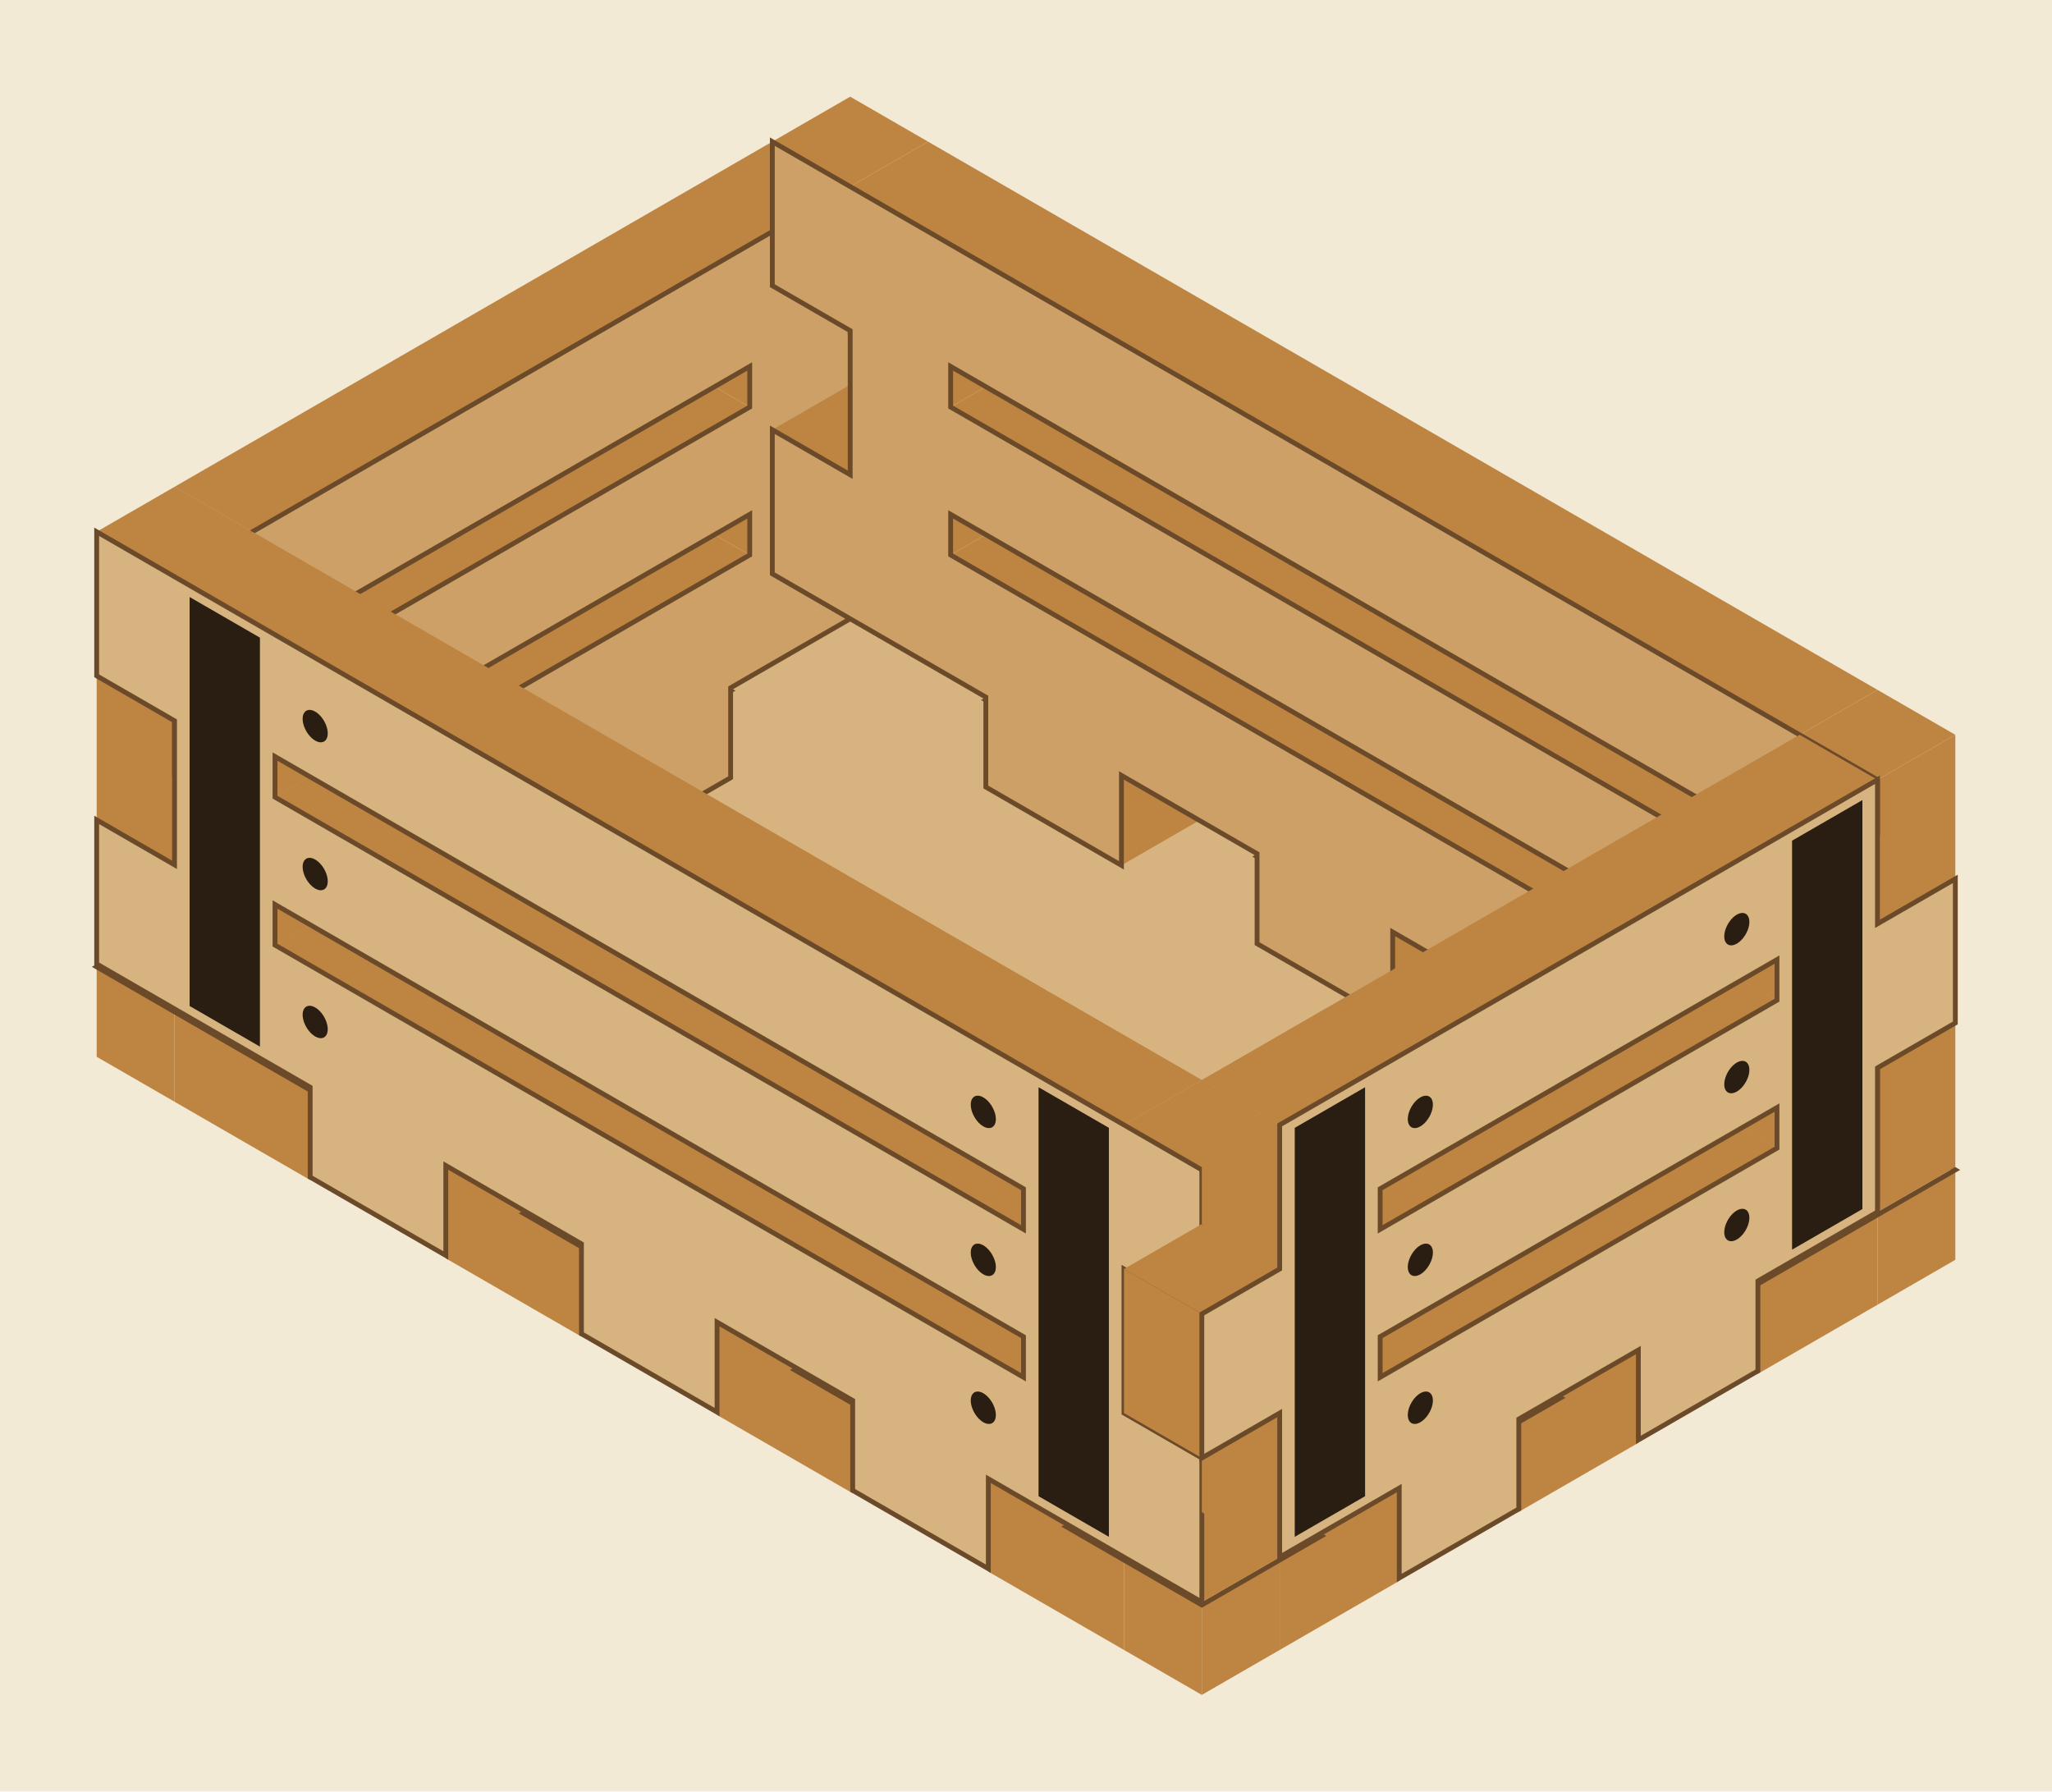
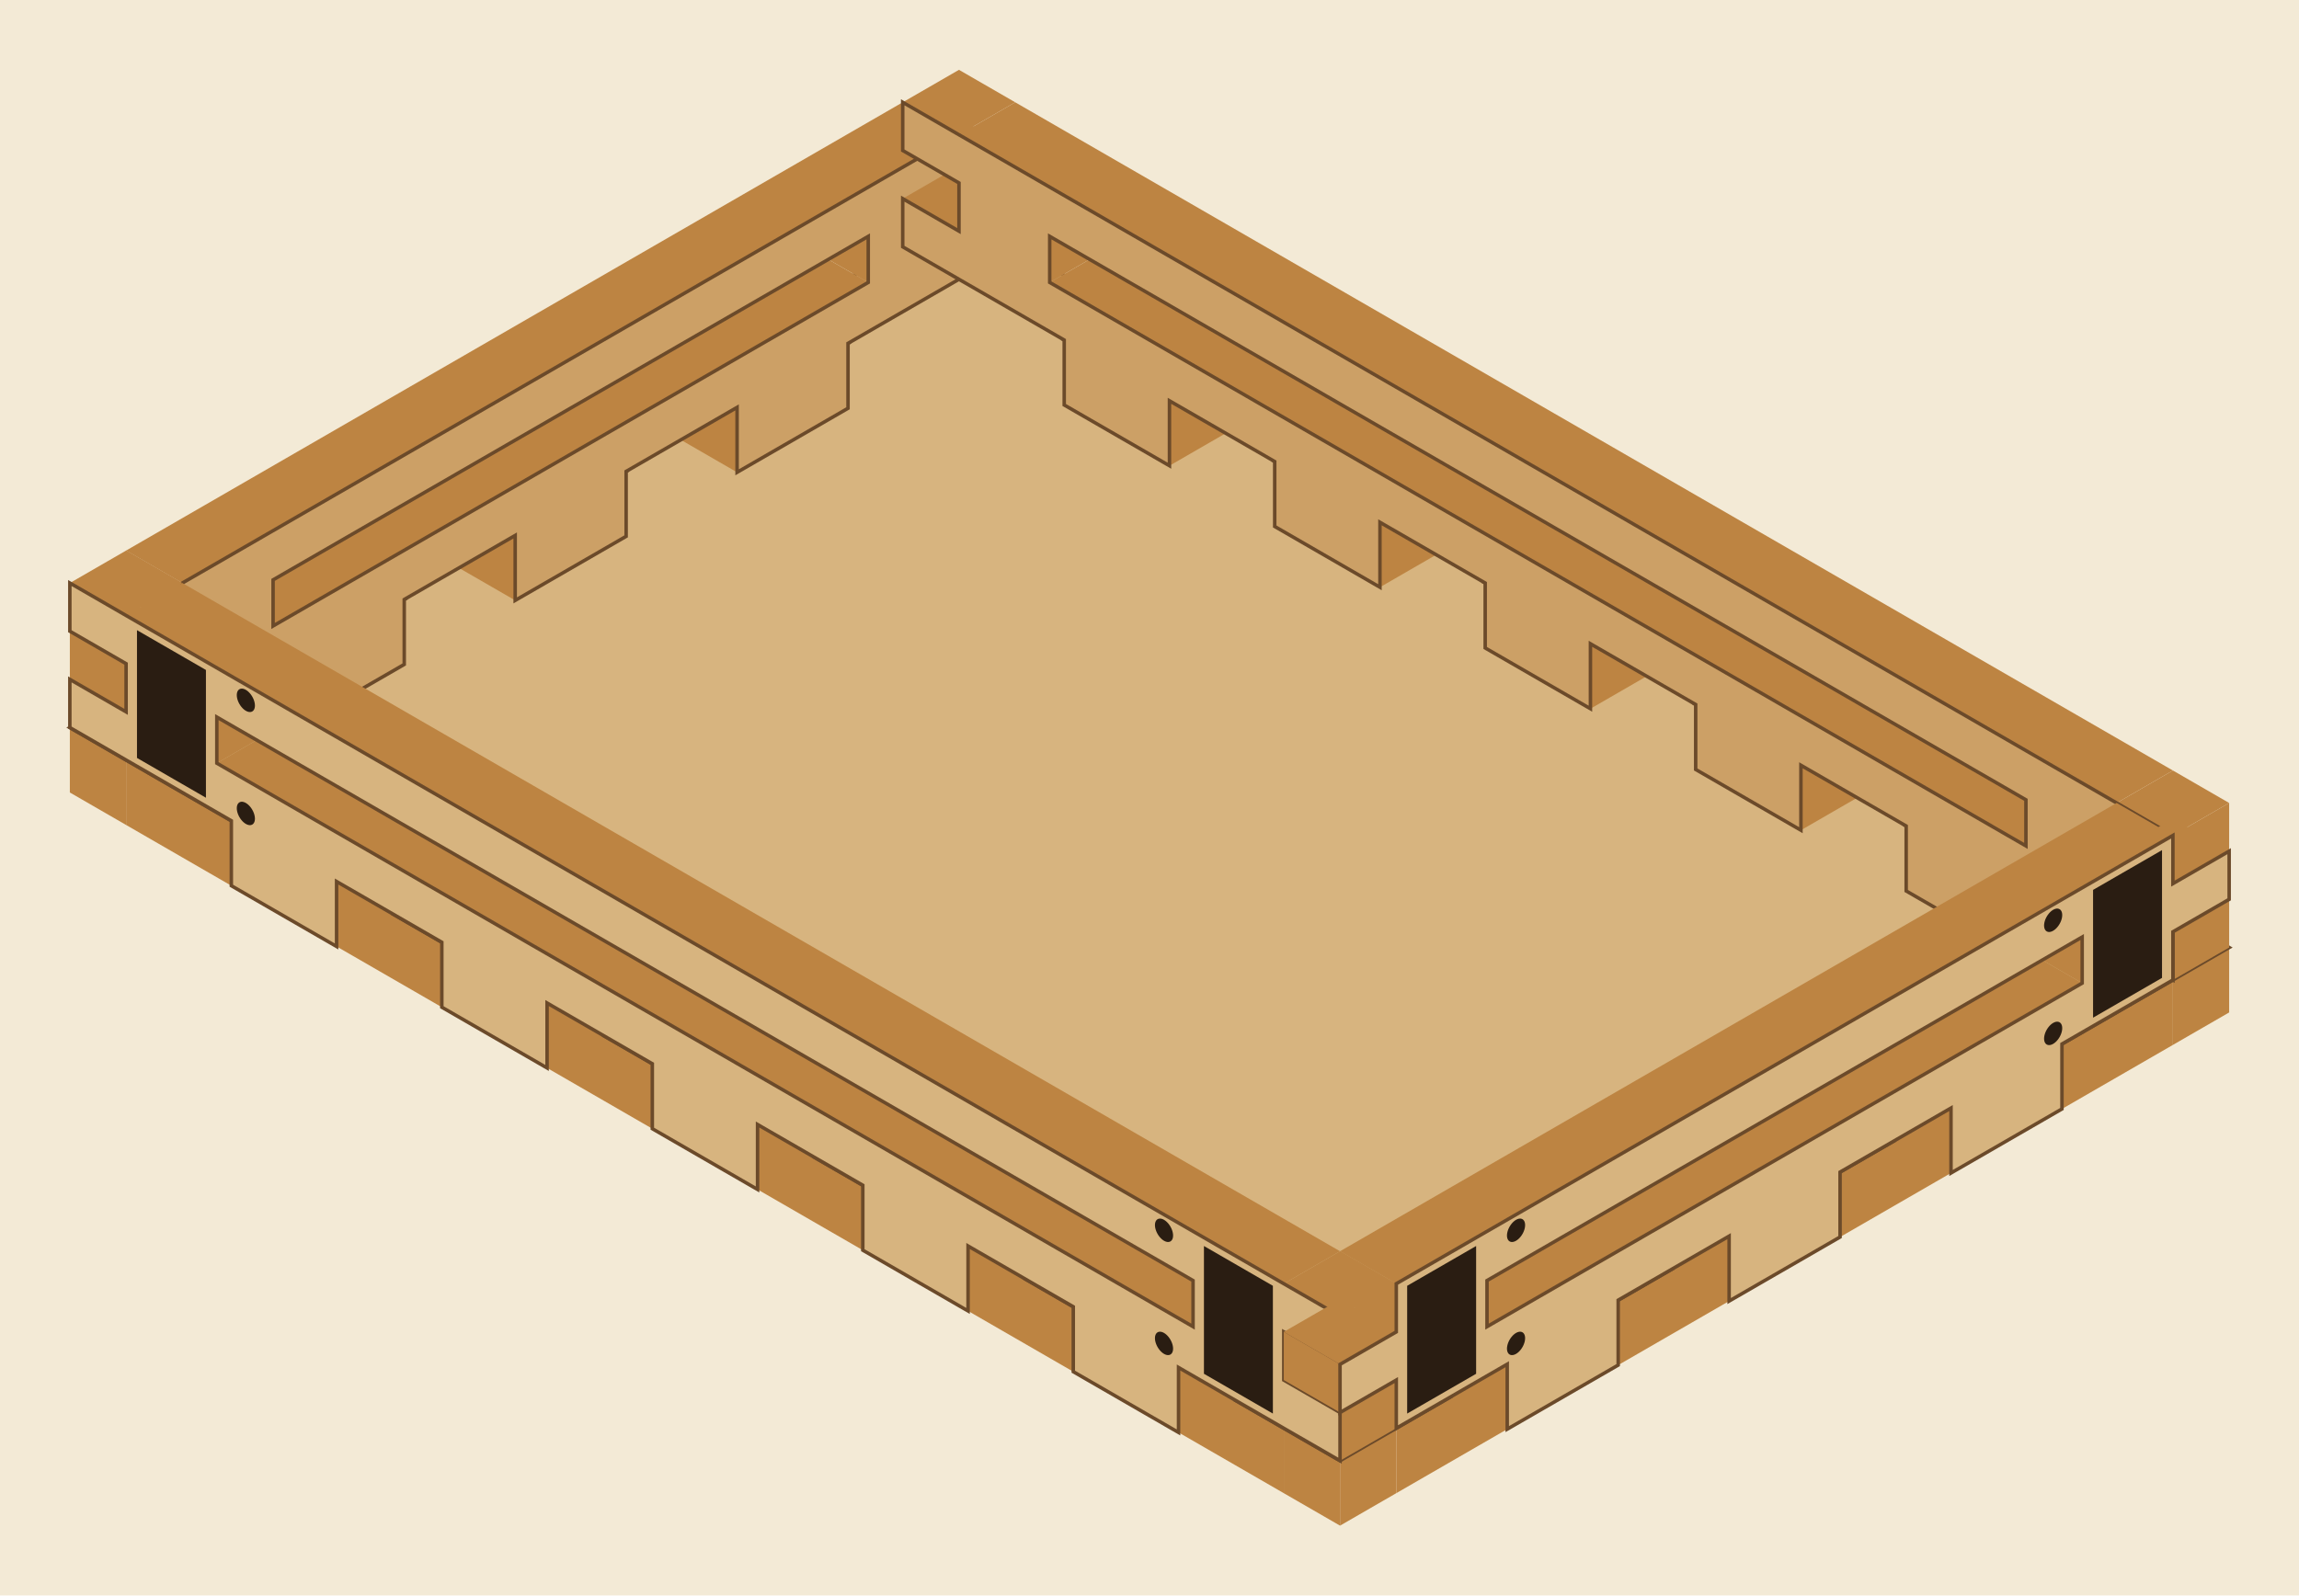
- <svg xmlns="http://www.w3.org/2000/svg" width="424.515" height="370.6" viewBox="0 0 424.515 370.6">
-   <rect width="424.515" height="370.6" fill="#f3ead6" />
-   <path d="M135.043 133.58L151.151 142.88L151.151 161.48L135.043 152.18Z" fill="hsl(32,48%,50%)" />
-   <path d="M85.575 162.14L101.684 171.44L101.684 190.04L85.575 180.74Z" fill="hsl(32,48%,50%)" />
-   <path d="M20 200L36.108 209.3L36.108 227.9L20 218.6Z" fill="hsl(32,48%,50%)" />
-   <path d="M36.108 209.3L36.108 209.3L36.108 227.9L36.108 227.9Z" fill="hsl(32,48%,50%)" />
-   <path d="M36.108 209.3L64.167 225.5L64.167 244.1L36.108 227.9Z" fill="hsl(32,48%,50%)" />
-   <path d="M64.167 225.5L80.275 216.2L80.275 234.8L64.167 244.1Z" fill="hsl(32,48%,50%)" />
-   <path d="M80.275 216.2L108.335 232.4L108.335 251L80.275 234.8Z" fill="hsl(32,48%,50%)" />
-   <path d="M92.227 241.7L120.286 257.9L120.286 276.5L92.227 260.3Z" fill="hsl(32,48%,50%)" />
-   <path d="M120.286 257.9L136.394 248.6L136.394 267.2L120.286 276.5Z" fill="hsl(32,48%,50%)" />
-   <path d="M136.394 248.6L164.453 264.8L164.453 283.4L136.394 267.2Z" fill="hsl(32,48%,50%)" />
-   <path d="M148.345 274.1L176.404 290.3L176.404 308.9L148.345 292.7Z" fill="hsl(32,48%,50%)" />
-   <path d="M176.404 290.3L192.512 281L192.512 299.6L176.404 308.9Z" fill="hsl(32,48%,50%)" />
-   <path d="M192.512 281L220.571 297.2L220.571 315.8L192.512 299.6Z" fill="hsl(32,48%,50%)" />
-   <path d="M204.463 306.5L232.523 322.7L232.523 341.3L204.463 325.1Z" fill="hsl(32,48%,50%)" />
-   <path d="M232.523 322.7L248.631 332L248.631 350.6L232.523 341.3Z" fill="hsl(32,48%,50%)" />
-   <path d="M248.631 332L264.739 322.7L264.739 341.3L248.631 350.6Z" fill="hsl(32,48%,50%)" />
-   <path d="M264.739 322.7L289.472 308.42L289.472 327.02L264.739 341.3Z" fill="hsl(32,48%,50%)" />
-   <path d="M273.364 299.12L298.098 284.84L298.098 303.44L273.364 317.72Z" fill="hsl(32,48%,50%)" />
-   <path d="M298.098 284.84L314.206 294.14L314.206 312.74L298.098 303.44Z" fill="hsl(32,48%,50%)" />
-   <path d="M314.206 294.14L338.94 279.86L338.94 298.46L314.206 312.74Z" fill="hsl(32,48%,50%)" />
-   <path d="M322.832 270.56L347.565 256.28L347.565 274.88L322.832 289.16Z" fill="hsl(32,48%,50%)" />
-   <path d="M347.565 256.28L363.674 265.58L363.674 284.18L347.565 274.88Z" fill="hsl(32,48%,50%)" />
-   <path d="M363.674 265.58L388.407 251.3L388.407 269.9L363.674 284.18Z" fill="hsl(32,48%,50%)" />
-   <path d="M388.407 251.3L404.515 242L404.515 260.6L388.407 269.9Z" fill="hsl(32,48%,50%)" />
-   <path d="M316.181 209.6L332.289 200.3L332.289 218.9L316.181 228.2Z" fill="hsl(32,48%,50%)" />
-   <path d="M260.062 177.2L276.17 167.9L276.17 186.5L260.062 195.8Z" fill="hsl(32,48%,50%)" />
-   <path d="M203.944 144.8L220.052 135.5L220.052 154.1L203.944 163.4Z" fill="hsl(32,48%,50%)" />
-   <path d="M159.777 119.3L159.777 119.3L159.777 119.3L135.043 133.58L151.151 142.88L126.417 157.16L110.309 147.86L85.575 162.14L101.684 171.44L76.95 185.72L60.842 176.42L36.108 190.7L36.108 190.7L20 200L36.108 209.3L36.108 209.3L36.108 209.3L64.167 225.5L80.275 216.2L108.335 232.4L92.227 241.7L120.286 257.9L136.394 248.6L164.453 264.8L148.345 274.1L176.404 290.3L192.512 281L220.571 297.2L204.463 306.5L232.523 322.7L232.523 322.7L248.631 332L264.739 322.7L264.739 322.7L264.739 322.7L289.472 308.42L273.364 299.12L298.098 284.84L314.206 294.14L338.94 279.86L322.832 270.56L347.565 256.28L363.674 265.58L388.407 251.3L388.407 251.3L404.515 242L388.407 232.7L388.407 232.7L388.407 232.7L360.348 216.5L344.24 225.8L316.181 209.6L332.289 200.3L304.23 184.1L288.121 193.4L260.062 177.2L276.17 167.9L248.111 151.7L232.003 161L203.944 144.8L220.052 135.5L191.993 119.3L191.993 119.3L175.885 110Z" fill="hsl(36,52%,67%)" fill-rule="evenodd" stroke="#6b4a2a" stroke-width="1" />
-   <path d="M159.777 59.1L175.885 49.8L191.993 59.1L175.885 68.4Z" fill="hsl(32,48%,50%)" />
-   <path d="M110.309 165.86L110.309 147.26L126.417 156.56L126.417 175.16Z" fill="hsl(32,48%,50%)" />
-   <path d="M60.842 194.42L60.842 175.82L76.95 185.12L76.95 203.72Z" fill="hsl(32,48%,50%)" />
-   <path d="M36.108 190.1L36.108 160.3L52.216 169.6L52.216 199.4Z" fill="hsl(32,48%,50%)" />
-   <path d="M20 169.6L20 139.8L36.108 149.1L36.108 178.9Z" fill="hsl(32,48%,50%)" />
-   <path d="M20 139.8L36.108 130.5L52.216 139.8L36.108 149.1Z" fill="hsl(32,48%,50%)" />
-   <path d="M36.108 130.5L36.108 100.7L52.216 110L52.216 139.8Z" fill="hsl(32,48%,50%)" />
-   <path d="M36.108 100.7L159.777 29.3L175.885 38.6L52.216 110Z" fill="hsl(32,48%,50%)" />
-   <path d="M56.893 122.3L138.992 74.9L155.1 84.2L73.001 131.6Z" fill="hsl(32,48%,50%)" />
-   <path d="M138.992 74.9L138.992 66.5L155.1 75.8L155.1 84.2Z" fill="hsl(32,48%,50%)" />
-   <path d="M56.893 152.9L138.992 105.5L155.1 114.8L73.001 162.2Z" fill="hsl(32,48%,50%)" />
-   <path d="M138.992 105.5L138.992 97.1L155.1 106.4L155.1 114.8Z" fill="hsl(32,48%,50%)" />
-   <path d="M175.885 38.6L175.885 38.6L175.885 68.4L191.993 59.1L191.993 88.9L175.885 98.2L175.885 128L175.885 128L175.885 128L151.151 142.28L151.151 160.88L126.417 175.16L126.417 156.56L101.684 170.84L101.684 189.44L76.95 203.72L76.95 185.12L52.216 199.4L52.216 199.4L52.216 199.4L52.216 169.6L36.108 178.9L36.108 149.1L52.216 139.8L52.216 110L52.216 110L175.885 38.6ZM155.1 75.8L73.001 123.2L73.001 131.6L155.1 84.2ZM155.1 106.4L73.001 153.8L73.001 162.2L155.1 114.8Z" fill="hsl(34,50%,60%)" fill-rule="evenodd" stroke="#6b4a2a" stroke-width="1" />
-   <path d="M388.407 142.7L404.515 152L388.407 161.3L372.299 152Z" fill="hsl(32,48%,50%)" />
-   <path d="M404.515 152L404.515 181.8L388.407 191.1L388.407 161.3Z" fill="hsl(32,48%,50%)" />
-   <path d="M388.407 172.5L388.407 202.3L372.299 211.6L372.299 181.8Z" fill="hsl(32,48%,50%)" />
-   <path d="M388.407 202.3L404.515 211.6L388.407 220.9L372.299 211.6Z" fill="hsl(32,48%,50%)" />
-   <path d="M404.515 211.6L404.515 241.4L388.407 250.7L388.407 220.9Z" fill="hsl(32,48%,50%)" />
-   <path d="M360.348 215.9L360.348 234.5L344.24 243.8L344.24 225.2Z" fill="hsl(32,48%,50%)" />
-   <path d="M304.23 183.5L304.23 202.1L288.121 211.4L288.121 192.8Z" fill="hsl(32,48%,50%)" />
-   <path d="M248.111 151.1L248.111 169.7L232.003 179L232.003 160.4Z" fill="hsl(32,48%,50%)" />
-   <path d="M175.885 79.6L191.993 88.9L175.885 98.2L159.777 88.9Z" fill="hsl(32,48%,50%)" />
-   <path d="M175.885 20L191.993 29.3L175.885 38.6L159.777 29.3Z" fill="hsl(32,48%,50%)" />
-   <path d="M191.993 29.3L388.407 142.7L372.299 152L175.885 38.6Z" fill="hsl(32,48%,50%)" />
-   <path d="M212.777 66.5L212.777 74.9L196.669 84.2L196.669 75.8Z" fill="hsl(32,48%,50%)" />
-   <path d="M212.777 74.9L367.623 164.3L351.515 173.6L196.669 84.2Z" fill="hsl(32,48%,50%)" />
-   <path d="M212.777 97.1L212.777 105.5L196.669 114.8L196.669 106.4Z" fill="hsl(32,48%,50%)" />
-   <path d="M212.777 105.5L367.623 194.9L351.515 204.2L196.669 114.8Z" fill="hsl(32,48%,50%)" />
-   <path d="M372.299 152L388.407 161.3L388.407 191.1L372.299 181.8L372.299 211.6L388.407 220.9L388.407 250.7L372.299 241.4L372.299 241.4L344.24 225.2L344.24 243.8L316.181 227.6L316.181 209L288.121 192.8L288.121 211.4L260.062 195.2L260.062 176.6L232.003 160.4L232.003 179L203.944 162.8L203.944 144.2L175.885 128L175.885 128L159.777 118.7L159.777 88.9L175.885 98.2L175.885 68.4L159.777 59.1L159.777 29.3L175.885 38.6L372.299 152ZM351.515 165.2L196.669 75.8L196.669 84.2L351.515 173.6ZM351.515 195.8L196.669 106.4L196.669 114.8L351.515 204.2Z" fill="hsl(34,50%,60%)" fill-rule="evenodd" stroke="#6b4a2a" stroke-width="1" />
-   <path d="M36.108 119.3L20 110L36.108 100.7L52.216 110Z" fill="hsl(32,48%,50%)" />
-   <path d="M36.108 178.9L20 169.6L36.108 160.3L52.216 169.6Z" fill="hsl(32,48%,50%)" />
-   <path d="M92.227 259.7L92.227 241.1L108.335 231.8L108.335 250.4Z" fill="hsl(32,48%,50%)" />
-   <path d="M148.345 292.1L148.345 273.5L164.453 264.2L164.453 282.8Z" fill="hsl(32,48%,50%)" />
-   <path d="M204.463 324.5L204.463 305.9L220.571 296.6L220.571 315.2Z" fill="hsl(32,48%,50%)" />
-   <path d="M248.631 331.4L248.631 301.6L264.739 292.3L264.739 322.1Z" fill="hsl(32,48%,50%)" />
-   <path d="M248.631 301.6L232.523 292.3L248.631 283L264.739 292.3Z" fill="hsl(32,48%,50%)" />
-   <path d="M232.523 292.3L232.523 262.5L248.631 253.2L248.631 283Z" fill="hsl(32,48%,50%)" />
-   <path d="M248.631 271.8L248.631 242L264.739 232.7L264.739 262.5Z" fill="hsl(32,48%,50%)" />
-   <path d="M248.631 242L232.523 232.7L248.631 223.4L264.739 232.7Z" fill="hsl(32,48%,50%)" />
-   <path d="M232.523 232.7L36.108 119.3L52.216 110L248.631 223.4Z" fill="hsl(32,48%,50%)" />
-   <path d="M211.738 254.3L56.893 164.9L73.001 155.6L227.846 245Z" fill="hsl(32,48%,50%)" />
-   <path d="M56.893 164.9L56.893 156.5L73.001 147.2L73.001 155.6Z" fill="hsl(32,48%,50%)" />
-   <path d="M211.738 284.9L56.893 195.5L73.001 186.2L227.846 275.6Z" fill="hsl(32,48%,50%)" />
-   <path d="M56.893 195.5L56.893 187.1L73.001 177.8L73.001 186.2Z" fill="hsl(32,48%,50%)" />
-   <path d="M36.108 119.3L20 110L20 139.8L36.108 149.1L36.108 178.9L20 169.6L20 199.4L36.108 208.7L36.108 208.7L64.167 224.9L64.167 243.5L92.227 259.7L92.227 241.1L120.286 257.3L120.286 275.9L148.345 292.1L148.345 273.5L176.404 289.7L176.404 308.3L204.463 324.5L204.463 305.9L232.523 322.1L232.523 322.1L248.631 331.4L248.631 301.6L232.523 292.3L232.523 262.5L248.631 271.8L248.631 242L232.523 232.7L36.108 119.3ZM56.893 156.5L211.738 245.9L211.738 254.3L56.893 164.9ZM56.893 187.1L211.738 276.5L211.738 284.9L56.893 195.5Z" fill="hsl(36,52%,67%)" fill-rule="evenodd" stroke="#6b4a2a" stroke-width="1" />
-   <path d="M39.226 123.5L53.775 131.9L53.775 216.5L39.226 208.1Z" fill="#2a1d12" fill-rule="nonzero" />
-   <path d="M214.856 224.9L229.405 233.3L229.405 317.9L214.856 309.5Z" fill="#2a1d12" fill-rule="nonzero" />
-   <path d="M67.805 151.7L67.782 152.079L67.716 152.425L67.607 152.734L67.457 152.999L67.268 153.216L67.044 153.382L66.788 153.493L66.506 153.548L66.201 153.546L65.879 153.486L65.546 153.37L65.207 153.2L64.867 152.979L64.534 152.71L64.212 152.398L63.907 152.048L63.625 151.667L63.369 151.261L63.145 150.836L62.957 150.401L62.806 149.962L62.697 149.528L62.631 149.104L62.608 148.7L62.631 148.321L62.697 147.975L62.806 147.666L62.957 147.401L63.145 147.184L63.369 147.018L63.625 146.907L63.907 146.852L64.212 146.854L64.534 146.914L64.867 147.03L65.207 147.2L65.546 147.421L65.879 147.69L66.201 148.002L66.506 148.352L66.788 148.733L67.044 149.139L67.268 149.564L67.457 149.999L67.607 150.438L67.716 150.872L67.782 151.296Z" fill="#2a1d12" fill-rule="nonzero" />
-   <path d="M206.022 231.5L206 231.879L205.934 232.225L205.824 232.534L205.674 232.799L205.485 233.016L205.261 233.182L205.006 233.293L204.723 233.348L204.418 233.346L204.097 233.286L203.763 233.17L203.424 233L203.085 232.779L202.752 232.51L202.43 232.198L202.125 231.848L201.843 231.467L201.587 231.061L201.363 230.636L201.174 230.201L201.024 229.762L200.915 229.328L200.848 228.904L200.826 228.5L200.848 228.121L200.915 227.775L201.024 227.466L201.174 227.201L201.363 226.984L201.587 226.818L201.843 226.707L202.125 226.652L202.43 226.654L202.752 226.714L203.085 226.83L203.424 227L203.763 227.221L204.097 227.49L204.418 227.802L204.723 228.152L205.006 228.533L205.261 228.939L205.485 229.364L205.674 229.799L205.824 230.238L205.934 230.672L206 231.096Z" fill="#2a1d12" fill-rule="nonzero" />
-   <path d="M67.805 182.3L67.782 182.679L67.716 183.025L67.607 183.334L67.457 183.599L67.268 183.816L67.044 183.982L66.788 184.093L66.506 184.148L66.201 184.146L65.879 184.086L65.546 183.97L65.207 183.8L64.867 183.579L64.534 183.31L64.212 182.998L63.907 182.648L63.625 182.267L63.369 181.861L63.145 181.436L62.957 181.001L62.806 180.562L62.697 180.128L62.631 179.704L62.608 179.3L62.631 178.921L62.697 178.575L62.806 178.266L62.957 178.001L63.145 177.784L63.369 177.618L63.625 177.507L63.907 177.452L64.212 177.454L64.534 177.514L64.867 177.63L65.207 177.8L65.546 178.021L65.879 178.29L66.201 178.602L66.506 178.952L66.788 179.333L67.044 179.739L67.268 180.164L67.457 180.599L67.607 181.038L67.716 181.472L67.782 181.896Z" fill="#2a1d12" fill-rule="nonzero" />
-   <path d="M206.022 262.1L206 262.479L205.934 262.825L205.824 263.134L205.674 263.399L205.485 263.616L205.261 263.782L205.006 263.893L204.723 263.948L204.418 263.946L204.097 263.886L203.763 263.77L203.424 263.6L203.085 263.379L202.752 263.11L202.43 262.798L202.125 262.448L201.843 262.067L201.587 261.661L201.363 261.236L201.174 260.801L201.024 260.362L200.915 259.928L200.848 259.504L200.826 259.1L200.848 258.721L200.915 258.375L201.024 258.066L201.174 257.801L201.363 257.584L201.587 257.418L201.843 257.307L202.125 257.252L202.43 257.254L202.752 257.314L203.085 257.43L203.424 257.6L203.763 257.821L204.097 258.09L204.418 258.402L204.723 258.752L205.006 259.133L205.261 259.539L205.485 259.964L205.674 260.399L205.824 260.838L205.934 261.272L206 261.696Z" fill="#2a1d12" fill-rule="nonzero" />
-   <path d="M67.805 212.9L67.782 213.279L67.716 213.625L67.607 213.934L67.457 214.199L67.268 214.416L67.044 214.582L66.788 214.693L66.506 214.748L66.201 214.746L65.879 214.686L65.546 214.57L65.207 214.4L64.867 214.179L64.534 213.91L64.212 213.598L63.907 213.248L63.625 212.867L63.369 212.461L63.145 212.036L62.957 211.601L62.806 211.162L62.697 210.728L62.631 210.304L62.608 209.9L62.631 209.521L62.697 209.175L62.806 208.866L62.957 208.601L63.145 208.384L63.369 208.218L63.625 208.107L63.907 208.052L64.212 208.054L64.534 208.114L64.867 208.23L65.207 208.4L65.546 208.621L65.879 208.89L66.201 209.202L66.506 209.552L66.788 209.933L67.044 210.339L67.268 210.764L67.457 211.199L67.607 211.638L67.716 212.072L67.782 212.496Z" fill="#2a1d12" fill-rule="nonzero" />
-   <path d="M206.022 292.7L206 293.079L205.934 293.425L205.824 293.734L205.674 293.999L205.485 294.216L205.261 294.382L205.006 294.493L204.723 294.548L204.418 294.546L204.097 294.486L203.763 294.37L203.424 294.2L203.085 293.979L202.752 293.71L202.43 293.398L202.125 293.048L201.843 292.667L201.587 292.261L201.363 291.836L201.174 291.401L201.024 290.962L200.915 290.528L200.848 290.104L200.826 289.7L200.848 289.321L200.915 288.975L201.024 288.666L201.174 288.401L201.363 288.184L201.587 288.018L201.843 287.907L202.125 287.852L202.43 287.854L202.752 287.914L203.085 288.03L203.424 288.2L203.763 288.421L204.097 288.69L204.418 289.002L204.723 289.352L205.006 289.733L205.261 290.139L205.485 290.564L205.674 290.999L205.824 291.438L205.934 291.872L206 292.296Z" fill="#2a1d12" fill-rule="nonzero" />
-   <path d="M264.739 232.7L264.739 262.5L248.631 253.2L248.631 223.4Z" fill="hsl(32,48%,50%)" />
-   <path d="M264.739 262.5L248.631 271.8L232.523 262.5L248.631 253.2Z" fill="hsl(32,48%,50%)" />
-   <path d="M248.631 271.8L248.631 301.6L232.523 292.3L232.523 262.5Z" fill="hsl(32,48%,50%)" />
-   <path d="M264.739 292.3L264.739 322.1L248.631 312.8L248.631 283Z" fill="hsl(32,48%,50%)" />
-   <path d="M289.472 307.82L289.472 326.42L273.364 317.12L273.364 298.52Z" fill="hsl(32,48%,50%)" />
-   <path d="M338.94 279.26L338.94 297.86L322.832 288.56L322.832 269.96Z" fill="hsl(32,48%,50%)" />
-   <path d="M404.515 181.8L388.407 191.1L372.299 181.8L388.407 172.5Z" fill="hsl(32,48%,50%)" />
-   <path d="M388.407 161.3L264.739 232.7L248.631 223.4L372.299 152Z" fill="hsl(32,48%,50%)" />
-   <path d="M367.623 198.5L367.623 206.9L351.515 197.6L351.515 189.2Z" fill="hsl(32,48%,50%)" />
-   <path d="M367.623 206.9L285.523 254.3L269.415 245L351.515 197.6Z" fill="hsl(32,48%,50%)" />
-   <path d="M367.623 229.1L367.623 237.5L351.515 228.2L351.515 219.8Z" fill="hsl(32,48%,50%)" />
-   <path d="M367.623 237.5L285.523 284.9L269.415 275.6L351.515 228.2Z" fill="hsl(32,48%,50%)" />
-   <path d="M264.739 232.7L264.739 232.7L264.739 262.5L248.631 271.8L248.631 301.6L264.739 292.3L264.739 322.1L264.739 322.1L264.739 322.1L289.472 307.82L289.472 326.42L314.206 312.14L314.206 293.54L338.94 279.26L338.94 297.86L363.674 283.58L363.674 264.98L388.407 250.7L388.407 250.7L388.407 250.7L388.407 220.9L404.515 211.6L404.515 181.8L388.407 191.1L388.407 161.3L388.407 161.3L264.739 232.7ZM285.523 245.9L367.623 198.5L367.623 206.9L285.523 254.3ZM285.523 276.5L367.623 229.1L367.623 237.5L285.523 284.9Z" fill="hsl(36,52%,67%)" fill-rule="evenodd" stroke="#6b4a2a" stroke-width="1" />
-   <path d="M267.856 233.3L282.406 224.9L282.406 309.5L267.856 317.9Z" fill="#2a1d12" fill-rule="nonzero" />
-   <path d="M370.74 173.9L385.29 165.5L385.29 250.1L370.74 258.5Z" fill="#2a1d12" fill-rule="nonzero" />
-   <path d="M296.435 228.5L296.413 228.904L296.347 229.328L296.238 229.762L296.087 230.201L295.898 230.636L295.674 231.061L295.419 231.467L295.136 231.848L294.831 232.198L294.51 232.51L294.176 232.779L293.837 233L293.498 233.17L293.165 233.286L292.843 233.346L292.538 233.348L292.256 233.293L292 233.182L291.776 233.016L291.587 232.799L291.437 232.534L291.328 232.225L291.261 231.879L291.239 231.5L291.261 231.096L291.328 230.672L291.437 230.238L291.587 229.799L291.776 229.364L292 228.939L292.256 228.533L292.538 228.152L292.843 227.802L293.165 227.49L293.498 227.221L293.837 227L294.176 226.83L294.51 226.714L294.831 226.654L295.136 226.652L295.419 226.707L295.674 226.818L295.898 226.984L296.087 227.201L296.238 227.466L296.347 227.775L296.413 228.121Z" fill="#2a1d12" fill-rule="nonzero" />
-   <path d="M361.907 190.7L361.885 191.104L361.818 191.528L361.709 191.962L361.559 192.401L361.37 192.836L361.146 193.261L360.89 193.667L360.608 194.048L360.303 194.398L359.981 194.71L359.648 194.979L359.309 195.2L358.97 195.37L358.636 195.486L358.315 195.546L358.01 195.548L357.727 195.493L357.472 195.382L357.248 195.216L357.059 194.999L356.908 194.734L356.799 194.425L356.733 194.079L356.711 193.7L356.733 193.296L356.799 192.872L356.908 192.438L357.059 191.999L357.248 191.564L357.472 191.139L357.727 190.733L358.01 190.352L358.315 190.002L358.636 189.69L358.97 189.421L359.309 189.2L359.648 189.03L359.981 188.914L360.303 188.854L360.608 188.852L360.89 188.907L361.146 189.018L361.37 189.184L361.559 189.401L361.709 189.666L361.818 189.975L361.885 190.321Z" fill="#2a1d12" fill-rule="nonzero" />
-   <path d="M296.435 259.1L296.413 259.504L296.347 259.928L296.238 260.362L296.087 260.801L295.898 261.236L295.674 261.661L295.419 262.067L295.136 262.448L294.831 262.798L294.51 263.11L294.176 263.379L293.837 263.6L293.498 263.77L293.165 263.886L292.843 263.946L292.538 263.948L292.256 263.893L292 263.782L291.776 263.616L291.587 263.399L291.437 263.134L291.328 262.825L291.261 262.479L291.239 262.1L291.261 261.696L291.328 261.272L291.437 260.838L291.587 260.399L291.776 259.964L292 259.539L292.256 259.133L292.538 258.752L292.843 258.402L293.165 258.09L293.498 257.821L293.837 257.6L294.176 257.43L294.51 257.314L294.831 257.254L295.136 257.252L295.419 257.307L295.674 257.418L295.898 257.584L296.087 257.801L296.238 258.066L296.347 258.375L296.413 258.721Z" fill="#2a1d12" fill-rule="nonzero" />
-   <path d="M361.907 221.3L361.885 221.704L361.818 222.128L361.709 222.562L361.559 223.001L361.37 223.436L361.146 223.861L360.89 224.267L360.608 224.648L360.303 224.998L359.981 225.31L359.648 225.579L359.309 225.8L358.97 225.97L358.636 226.086L358.315 226.146L358.01 226.148L357.727 226.093L357.472 225.982L357.248 225.816L357.059 225.599L356.908 225.334L356.799 225.025L356.733 224.679L356.711 224.3L356.733 223.896L356.799 223.472L356.908 223.038L357.059 222.599L357.248 222.164L357.472 221.739L357.727 221.333L358.01 220.952L358.315 220.602L358.636 220.29L358.97 220.021L359.309 219.8L359.648 219.63L359.981 219.514L360.303 219.454L360.608 219.452L360.89 219.507L361.146 219.618L361.37 219.784L361.559 220.001L361.709 220.266L361.818 220.575L361.885 220.921Z" fill="#2a1d12" fill-rule="nonzero" />
-   <path d="M296.435 289.7L296.413 290.104L296.347 290.528L296.238 290.962L296.087 291.401L295.898 291.836L295.674 292.261L295.419 292.667L295.136 293.048L294.831 293.398L294.51 293.71L294.176 293.979L293.837 294.2L293.498 294.37L293.165 294.486L292.843 294.546L292.538 294.548L292.256 294.493L292 294.382L291.776 294.216L291.587 293.999L291.437 293.734L291.328 293.425L291.261 293.079L291.239 292.7L291.261 292.296L291.328 291.872L291.437 291.438L291.587 290.999L291.776 290.564L292 290.139L292.256 289.733L292.538 289.352L292.843 289.002L293.165 288.69L293.498 288.421L293.837 288.2L294.176 288.03L294.51 287.914L294.831 287.854L295.136 287.852L295.419 287.907L295.674 288.018L295.898 288.184L296.087 288.401L296.238 288.666L296.347 288.975L296.413 289.321Z" fill="#2a1d12" fill-rule="nonzero" />
-   <path d="M361.907 251.9L361.885 252.304L361.818 252.728L361.709 253.162L361.559 253.601L361.37 254.036L361.146 254.461L360.89 254.867L360.608 255.248L360.303 255.598L359.981 255.91L359.648 256.179L359.309 256.4L358.97 256.57L358.636 256.686L358.315 256.746L358.01 256.748L357.727 256.693L357.472 256.582L357.248 256.416L357.059 256.199L356.908 255.934L356.799 255.625L356.733 255.279L356.711 254.9L356.733 254.496L356.799 254.072L356.908 253.638L357.059 253.199L357.248 252.764L357.472 252.339L357.727 251.933L358.01 251.552L358.315 251.202L358.636 250.89L358.97 250.621L359.309 250.4L359.648 250.23L359.981 250.114L360.303 250.054L360.608 250.052L360.89 250.107L361.146 250.218L361.37 250.384L361.559 250.601L361.709 250.866L361.818 251.175L361.885 251.521Z" fill="#2a1d12" fill-rule="nonzero" />
+ <svg xmlns="http://www.w3.org/2000/svg" width="658.342" height="457" viewBox="0 0 658.342 457">
+   <rect width="658.342" height="457" fill="#f3ead6" />
+   <path d="M226.733 89.043L242.841 98.343L242.841 116.943L226.733 107.643Z" fill="hsl(32,48%,50%)" />
+   <path d="M163.191 125.729L179.299 135.029L179.299 153.629L163.191 144.329Z" fill="hsl(32,48%,50%)" />
+   <path d="M99.65 162.414L115.758 171.714L115.758 190.314L99.65 181.014Z" fill="hsl(32,48%,50%)" />
+   <path d="M20 208.4L36.108 217.7L36.108 236.3L20 227Z" fill="hsl(32,48%,50%)" />
+   <path d="M36.108 217.7L66.246 235.1L66.246 253.7L36.108 236.3Z" fill="hsl(32,48%,50%)" />
+   <path d="M66.246 235.1L82.354 225.8L82.354 244.4L66.246 253.7Z" fill="hsl(32,48%,50%)" />
+   <path d="M82.354 225.8L112.492 243.2L112.492 261.8L82.354 244.4Z" fill="hsl(32,48%,50%)" />
+   <path d="M96.383 252.5L126.521 269.9L126.521 288.5L96.383 271.1Z" fill="hsl(32,48%,50%)" />
+   <path d="M126.521 269.9L142.629 260.6L142.629 279.2L126.521 288.5Z" fill="hsl(32,48%,50%)" />
+   <path d="M142.629 260.6L172.767 278L172.767 296.6L142.629 279.2Z" fill="hsl(32,48%,50%)" />
+   <path d="M156.659 287.3L186.796 304.7L186.796 323.3L156.659 305.9Z" fill="hsl(32,48%,50%)" />
+   <path d="M186.796 304.7L202.905 295.4L202.905 314L186.796 323.3Z" fill="hsl(32,48%,50%)" />
+   <path d="M202.905 295.4L233.042 312.8L233.042 331.4L202.905 314Z" fill="hsl(32,48%,50%)" />
+   <path d="M216.934 322.1L247.072 339.5L247.072 358.1L216.934 340.7Z" fill="hsl(32,48%,50%)" />
+   <path d="M247.072 339.5L263.18 330.2L263.18 348.8L247.072 358.1Z" fill="hsl(32,48%,50%)" />
+   <path d="M263.18 330.2L293.318 347.6L293.318 366.2L263.18 348.8Z" fill="hsl(32,48%,50%)" />
+   <path d="M277.21 356.9L307.347 374.3L307.347 392.9L277.21 375.5Z" fill="hsl(32,48%,50%)" />
+   <path d="M307.347 374.3L323.455 365L323.455 383.6L307.347 392.9Z" fill="hsl(32,48%,50%)" />
+   <path d="M323.455 365L353.593 382.4L353.593 401L323.455 383.6Z" fill="hsl(32,48%,50%)" />
+   <path d="M337.485 391.7L367.623 409.1L367.623 427.7L337.485 410.3Z" fill="hsl(32,48%,50%)" />
+   <path d="M367.623 409.1L383.731 418.4L383.731 437L367.623 427.7Z" fill="hsl(32,48%,50%)" />
+   <path d="M383.731 418.4L399.839 409.1L399.839 427.7L383.731 437Z" fill="hsl(32,48%,50%)" />
+   <path d="M399.839 409.1L431.61 390.757L431.61 409.357L399.839 427.7Z" fill="hsl(32,48%,50%)" />
+   <path d="M415.501 381.457L447.272 363.114L447.272 381.714L415.501 400.057Z" fill="hsl(32,48%,50%)" />
+   <path d="M447.272 363.114L463.38 372.414L463.38 391.014L447.272 381.714Z" fill="hsl(32,48%,50%)" />
+   <path d="M463.38 372.414L495.151 354.071L495.151 372.671L463.38 391.014Z" fill="hsl(32,48%,50%)" />
+   <path d="M479.043 344.771L510.814 326.429L510.814 345.029L479.043 363.371Z" fill="hsl(32,48%,50%)" />
+   <path d="M510.814 326.429L526.922 335.729L526.922 354.329L510.814 345.029Z" fill="hsl(32,48%,50%)" />
+   <path d="M526.922 335.729L558.693 317.386L558.693 335.986L526.922 354.329Z" fill="hsl(32,48%,50%)" />
+   <path d="M542.584 308.086L574.355 289.743L574.355 308.343L542.584 326.686Z" fill="hsl(32,48%,50%)" />
+   <path d="M574.355 289.743L590.463 299.043L590.463 317.643L574.355 308.343Z" fill="hsl(32,48%,50%)" />
+   <path d="M590.463 299.043L622.234 280.7L622.234 299.3L590.463 317.643Z" fill="hsl(32,48%,50%)" />
+   <path d="M622.234 280.7L638.342 271.4L638.342 290L622.234 299.3Z" fill="hsl(32,48%,50%)" />
+   <path d="M545.851 236.6L561.959 227.3L561.959 245.9L545.851 255.2Z" fill="hsl(32,48%,50%)" />
+   <path d="M485.575 201.8L501.683 192.5L501.683 211.1L485.575 220.4Z" fill="hsl(32,48%,50%)" />
+   <path d="M425.3 167L441.408 157.7L441.408 176.3L425.3 185.6Z" fill="hsl(32,48%,50%)" />
+   <path d="M365.025 132.2L381.133 122.9L381.133 141.5L365.025 150.8Z" fill="hsl(32,48%,50%)" />
+   <path d="M304.749 97.4L320.857 88.1L320.857 106.7L304.749 116Z" fill="hsl(32,48%,50%)" />
+   <path d="M258.503 70.7L258.503 70.7L258.503 70.7L226.733 89.043L242.841 98.343L211.07 116.686L194.962 107.386L163.191 125.729L179.299 135.029L147.528 153.371L131.42 144.071L99.65 162.414L115.758 171.714L83.987 190.057L67.879 180.757L36.108 199.1L36.108 199.1L20 208.4L36.108 217.7L36.108 217.7L36.108 217.7L66.246 235.1L82.354 225.8L112.492 243.2L96.383 252.5L126.521 269.9L142.629 260.6L172.767 278L156.659 287.3L186.796 304.7L202.905 295.4L233.042 312.8L216.934 322.1L247.072 339.5L263.18 330.2L293.318 347.6L277.21 356.9L307.347 374.3L323.455 365L353.593 382.4L337.485 391.7L367.623 409.1L367.623 409.1L383.731 418.4L399.839 409.1L399.839 409.1L399.839 409.1L431.61 390.757L415.501 381.457L447.272 363.114L463.38 372.414L495.151 354.071L479.043 344.771L510.814 326.429L526.922 335.729L558.693 317.386L542.584 308.086L574.355 289.743L590.463 299.043L622.234 280.7L622.234 280.7L638.342 271.4L622.234 262.1L622.234 262.1L622.234 262.1L592.096 244.7L575.988 254L545.851 236.6L561.959 227.3L531.821 209.9L515.713 219.2L485.575 201.8L501.683 192.5L471.546 175.1L455.438 184.4L425.3 167L441.408 157.7L411.27 140.3L395.162 149.6L365.025 132.2L381.133 122.9L350.995 105.5L334.887 114.8L304.749 97.4L320.857 88.1L290.72 70.7L290.72 70.7L274.611 61.4Z" fill="hsl(36,52%,67%)" fill-rule="evenodd" stroke="#6b4a2a" stroke-width="1" />
+   <path d="M258.503 43.1L274.611 33.8L290.72 43.1L274.611 52.4Z" fill="hsl(32,48%,50%)" />
+   <path d="M194.962 125.986L194.962 107.386L211.07 116.686L211.07 135.286Z" fill="hsl(32,48%,50%)" />
+   <path d="M131.42 162.671L131.42 144.071L147.528 153.371L147.528 171.971Z" fill="hsl(32,48%,50%)" />
+   <path d="M67.879 199.357L67.879 180.757L83.987 190.057L83.987 208.657Z" fill="hsl(32,48%,50%)" />
+   <path d="M36.108 199.1L36.108 185.3L52.216 194.6L52.216 208.4Z" fill="hsl(32,48%,50%)" />
+   <path d="M20 194.6L20 180.8L36.108 190.1L36.108 203.9Z" fill="hsl(32,48%,50%)" />
+   <path d="M20 180.8L36.108 171.5L52.216 180.8L36.108 190.1Z" fill="hsl(32,48%,50%)" />
+   <path d="M36.108 171.5L36.108 157.7L52.216 167L52.216 180.8Z" fill="hsl(32,48%,50%)" />
+   <path d="M36.108 157.7L258.503 29.3L274.611 38.6L52.216 167Z" fill="hsl(32,48%,50%)" />
+   <path d="M62.089 170L232.523 71.6L248.631 80.9L78.197 179.3Z" fill="hsl(32,48%,50%)" />
+   <path d="M232.523 71.6L232.523 58.4L248.631 67.7L248.631 80.9Z" fill="hsl(32,48%,50%)" />
+   <path d="M274.611 38.6L274.611 38.6L274.611 52.4L290.72 43.1L290.72 56.9L274.611 66.2L274.611 80L274.611 80L274.611 80L242.841 98.343L242.841 116.943L211.07 135.286L211.07 116.686L179.299 135.029L179.299 153.629L147.528 171.971L147.528 153.371L115.758 171.714L115.758 190.314L83.987 208.657L83.987 190.057L52.216 208.4L52.216 208.4L52.216 208.4L52.216 194.6L36.108 203.9L36.108 190.1L52.216 180.8L52.216 167L52.216 167L274.611 38.6ZM248.631 67.7L78.197 166.1L78.197 179.3L248.631 80.9Z" fill="hsl(34,50%,60%)" fill-rule="evenodd" stroke="#6b4a2a" stroke-width="1" />
+   <path d="M622.234 220.7L638.342 230L622.234 239.3L606.126 230Z" fill="hsl(32,48%,50%)" />
+   <path d="M638.342 230L638.342 243.8L622.234 253.1L622.234 239.3Z" fill="hsl(32,48%,50%)" />
+   <path d="M622.234 234.5L622.234 248.3L606.126 257.6L606.126 243.8Z" fill="hsl(32,48%,50%)" />
+   <path d="M622.234 248.3L638.342 257.6L622.234 266.9L606.126 257.6Z" fill="hsl(32,48%,50%)" />
+   <path d="M638.342 257.6L638.342 271.4L622.234 280.7L622.234 266.9Z" fill="hsl(32,48%,50%)" />
+   <path d="M592.096 244.7L592.096 263.3L575.988 272.6L575.988 254Z" fill="hsl(32,48%,50%)" />
+   <path d="M531.821 209.9L531.821 228.5L515.713 237.8L515.713 219.2Z" fill="hsl(32,48%,50%)" />
+   <path d="M471.546 175.1L471.546 193.7L455.438 203L455.438 184.4Z" fill="hsl(32,48%,50%)" />
+   <path d="M411.27 140.3L411.27 158.9L395.162 168.2L395.162 149.6Z" fill="hsl(32,48%,50%)" />
+   <path d="M350.995 105.5L350.995 124.1L334.887 133.4L334.887 114.8Z" fill="hsl(32,48%,50%)" />
+   <path d="M274.611 47.6L290.72 56.9L274.611 66.2L258.503 56.9Z" fill="hsl(32,48%,50%)" />
+   <path d="M274.611 20L290.72 29.3L274.611 38.6L258.503 29.3Z" fill="hsl(32,48%,50%)" />
+   <path d="M290.72 29.3L622.234 220.7L606.126 230L274.611 38.6Z" fill="hsl(32,48%,50%)" />
+   <path d="M316.7 58.4L316.7 71.6L300.592 80.9L300.592 67.7Z" fill="hsl(32,48%,50%)" />
+   <path d="M316.7 71.6L596.253 233L580.145 242.3L300.592 80.9Z" fill="hsl(32,48%,50%)" />
+   <path d="M606.126 230L622.234 239.3L622.234 253.1L606.126 243.8L606.126 257.6L622.234 266.9L622.234 280.7L606.126 271.4L606.126 271.4L575.988 254L575.988 272.6L545.851 255.2L545.851 236.6L515.713 219.2L515.713 237.8L485.575 220.4L485.575 201.8L455.438 184.4L455.438 203L425.3 185.6L425.3 167L395.162 149.6L395.162 168.2L365.025 150.8L365.025 132.2L334.887 114.8L334.887 133.4L304.749 116L304.749 97.4L274.611 80L274.611 80L258.503 70.7L258.503 56.9L274.611 66.2L274.611 52.4L258.503 43.1L258.503 29.3L274.611 38.6L606.126 230ZM580.145 229.1L300.592 67.7L300.592 80.9L580.145 242.3Z" fill="hsl(34,50%,60%)" fill-rule="evenodd" stroke="#6b4a2a" stroke-width="1" />
+   <path d="M36.108 176.3L20 167L36.108 157.7L52.216 167Z" fill="hsl(32,48%,50%)" />
+   <path d="M36.108 203.9L20 194.6L36.108 185.3L52.216 194.6Z" fill="hsl(32,48%,50%)" />
+   <path d="M96.383 271.1L96.383 252.5L112.492 243.2L112.492 261.8Z" fill="hsl(32,48%,50%)" />
+   <path d="M156.659 305.9L156.659 287.3L172.767 278L172.767 296.6Z" fill="hsl(32,48%,50%)" />
+   <path d="M216.934 340.7L216.934 322.1L233.042 312.8L233.042 331.4Z" fill="hsl(32,48%,50%)" />
+   <path d="M277.21 375.5L277.21 356.9L293.318 347.6L293.318 366.2Z" fill="hsl(32,48%,50%)" />
+   <path d="M337.485 410.3L337.485 391.7L353.593 382.4L353.593 401Z" fill="hsl(32,48%,50%)" />
+   <path d="M383.731 418.4L383.731 404.6L399.839 395.3L399.839 409.1Z" fill="hsl(32,48%,50%)" />
+   <path d="M383.731 404.6L367.623 395.3L383.731 386L399.839 395.3Z" fill="hsl(32,48%,50%)" />
+   <path d="M367.623 395.3L367.623 381.5L383.731 372.2L383.731 386Z" fill="hsl(32,48%,50%)" />
+   <path d="M383.731 390.8L383.731 377L399.839 367.7L399.839 381.5Z" fill="hsl(32,48%,50%)" />
+   <path d="M383.731 377L367.623 367.7L383.731 358.4L399.839 367.7Z" fill="hsl(32,48%,50%)" />
+   <path d="M367.623 367.7L36.108 176.3L52.216 167L383.731 358.4Z" fill="hsl(32,48%,50%)" />
+   <path d="M341.642 380L62.089 218.6L78.197 209.3L357.75 370.7Z" fill="hsl(32,48%,50%)" />
+   <path d="M62.089 218.6L62.089 205.4L78.197 196.1L78.197 209.3Z" fill="hsl(32,48%,50%)" />
+   <path d="M36.108 176.3L20 167L20 180.8L36.108 190.1L36.108 203.9L20 194.6L20 208.4L36.108 217.7L36.108 217.7L66.246 235.1L66.246 253.7L96.383 271.1L96.383 252.5L126.521 269.9L126.521 288.5L156.659 305.9L156.659 287.3L186.796 304.7L186.796 323.3L216.934 340.7L216.934 322.1L247.072 339.5L247.072 358.1L277.21 375.5L277.21 356.9L307.347 374.3L307.347 392.9L337.485 410.3L337.485 391.7L367.623 409.1L367.623 409.1L383.731 418.4L383.731 404.6L367.623 395.3L367.623 381.5L383.731 390.8L383.731 377L367.623 367.7L36.108 176.3ZM62.089 205.4L341.642 366.8L341.642 380L62.089 218.6Z" fill="hsl(36,52%,67%)" fill-rule="evenodd" stroke="#6b4a2a" stroke-width="1" />
+   <path d="M39.226 180.5L58.971 191.9L58.971 228.5L39.226 217.1Z" fill="#2a1d12" fill-rule="nonzero" />
+   <path d="M344.76 356.9L364.505 368.3L364.505 404.9L344.76 393.5Z" fill="#2a1d12" fill-rule="nonzero" />
+   <path d="M73.001 202.1L72.979 202.479L72.912 202.825L72.803 203.134L72.653 203.399L72.464 203.616L72.24 203.782L71.984 203.893L71.702 203.948L71.397 203.946L71.075 203.886L70.742 203.77L70.403 203.6L70.064 203.379L69.73 203.11L69.408 202.798L69.104 202.448L68.821 202.067L68.566 201.661L68.341 201.236L68.153 200.801L68.002 200.362L67.893 199.928L67.827 199.504L67.805 199.1L67.827 198.721L67.893 198.375L68.002 198.066L68.153 197.801L68.341 197.584L68.566 197.418L68.821 197.307L69.104 197.252L69.408 197.254L69.73 197.314L70.064 197.43L70.403 197.6L70.742 197.821L71.075 198.09L71.397 198.402L71.702 198.752L71.984 199.133L72.24 199.539L72.464 199.964L72.653 200.399L72.803 200.838L72.912 201.272L72.979 201.696Z" fill="#2a1d12" fill-rule="nonzero" />
+   <path d="M335.926 353.9L335.904 354.279L335.838 354.625L335.728 354.934L335.578 355.199L335.389 355.416L335.165 355.582L334.91 355.693L334.627 355.748L334.322 355.746L334 355.686L333.667 355.57L333.328 355.4L332.989 355.179L332.656 354.91L332.334 354.598L332.029 354.248L331.746 353.867L331.491 353.461L331.267 353.036L331.078 352.601L330.928 352.162L330.818 351.728L330.752 351.304L330.73 350.9L330.752 350.521L330.818 350.175L330.928 349.866L331.078 349.601L331.267 349.384L331.491 349.218L331.746 349.107L332.029 349.052L332.334 349.054L332.656 349.114L332.989 349.23L333.328 349.4L333.667 349.621L334 349.89L334.322 350.202L334.627 350.552L334.91 350.933L335.165 351.339L335.389 351.764L335.578 352.199L335.728 352.638L335.838 353.072L335.904 353.496Z" fill="#2a1d12" fill-rule="nonzero" />
+   <path d="M73.001 234.5L72.979 234.879L72.912 235.225L72.803 235.534L72.653 235.799L72.464 236.016L72.24 236.182L71.984 236.293L71.702 236.348L71.397 236.346L71.075 236.286L70.742 236.17L70.403 236L70.064 235.779L69.73 235.51L69.408 235.198L69.104 234.848L68.821 234.467L68.566 234.061L68.341 233.636L68.153 233.201L68.002 232.762L67.893 232.328L67.827 231.904L67.805 231.5L67.827 231.121L67.893 230.775L68.002 230.466L68.153 230.201L68.341 229.984L68.566 229.818L68.821 229.707L69.104 229.652L69.408 229.654L69.73 229.714L70.064 229.83L70.403 230L70.742 230.221L71.075 230.49L71.397 230.802L71.702 231.152L71.984 231.533L72.24 231.939L72.464 232.364L72.653 232.799L72.803 233.238L72.912 233.672L72.979 234.096Z" fill="#2a1d12" fill-rule="nonzero" />
+   <path d="M335.926 386.3L335.904 386.679L335.838 387.025L335.728 387.334L335.578 387.599L335.389 387.816L335.165 387.982L334.91 388.093L334.627 388.148L334.322 388.146L334 388.086L333.667 387.97L333.328 387.8L332.989 387.579L332.656 387.31L332.334 386.998L332.029 386.648L331.746 386.267L331.491 385.861L331.267 385.436L331.078 385.001L330.928 384.562L330.818 384.128L330.752 383.704L330.73 383.3L330.752 382.921L330.818 382.575L330.928 382.266L331.078 382.001L331.267 381.784L331.491 381.618L331.746 381.507L332.029 381.452L332.334 381.454L332.656 381.514L332.989 381.63L333.328 381.8L333.667 382.021L334 382.29L334.322 382.602L334.627 382.952L334.91 383.333L335.165 383.739L335.389 384.164L335.578 384.599L335.728 385.038L335.838 385.472L335.904 385.896Z" fill="#2a1d12" fill-rule="nonzero" />
+   <path d="M399.839 367.7L399.839 381.5L383.731 372.2L383.731 358.4Z" fill="hsl(32,48%,50%)" />
+   <path d="M399.839 381.5L383.731 390.8L367.623 381.5L383.731 372.2Z" fill="hsl(32,48%,50%)" />
+   <path d="M383.731 390.8L383.731 404.6L367.623 395.3L367.623 381.5Z" fill="hsl(32,48%,50%)" />
+   <path d="M399.839 395.3L399.839 409.1L383.731 399.8L383.731 386Z" fill="hsl(32,48%,50%)" />
+   <path d="M431.61 390.757L431.61 409.357L415.501 400.057L415.501 381.457Z" fill="hsl(32,48%,50%)" />
+   <path d="M495.151 354.071L495.151 372.671L479.043 363.371L479.043 344.771Z" fill="hsl(32,48%,50%)" />
+   <path d="M558.693 317.386L558.693 335.986L542.584 326.686L542.584 308.086Z" fill="hsl(32,48%,50%)" />
+   <path d="M638.342 243.8L622.234 253.1L606.126 243.8L622.234 234.5Z" fill="hsl(32,48%,50%)" />
+   <path d="M622.234 239.3L399.839 367.7L383.731 358.4L606.126 230Z" fill="hsl(32,48%,50%)" />
+   <path d="M596.253 268.4L596.253 281.6L580.145 272.3L580.145 259.1Z" fill="hsl(32,48%,50%)" />
+   <path d="M596.253 281.6L425.82 380L409.711 370.7L580.145 272.3Z" fill="hsl(32,48%,50%)" />
+   <path d="M399.839 367.7L399.839 367.7L399.839 381.5L383.731 390.8L383.731 404.6L399.839 395.3L399.839 409.1L399.839 409.1L399.839 409.1L431.61 390.757L431.61 409.357L463.38 391.014L463.38 372.414L495.151 354.071L495.151 372.671L526.922 354.329L526.922 335.729L558.693 317.386L558.693 335.986L590.463 317.643L590.463 299.043L622.234 280.7L622.234 280.7L622.234 280.7L622.234 266.9L638.342 257.6L638.342 243.8L622.234 253.1L622.234 239.3L622.234 239.3L399.839 367.7ZM425.82 366.8L596.253 268.4L596.253 281.6L425.82 380Z" fill="hsl(36,52%,67%)" fill-rule="evenodd" stroke="#6b4a2a" stroke-width="1" />
+   <path d="M402.956 368.3L422.702 356.9L422.702 393.5L402.956 404.9Z" fill="#2a1d12" fill-rule="nonzero" />
+   <path d="M599.371 254.9L619.116 243.5L619.116 280.1L599.371 291.5Z" fill="#2a1d12" fill-rule="nonzero" />
+   <path d="M436.731 350.9L436.709 351.304L436.643 351.728L436.534 352.162L436.383 352.601L436.195 353.036L435.97 353.461L435.715 353.867L435.432 354.248L435.128 354.598L434.806 354.91L434.472 355.179L434.133 355.4L433.794 355.57L433.461 355.686L433.139 355.746L432.834 355.748L432.552 355.693L432.296 355.582L432.072 355.416L431.883 355.199L431.733 354.934L431.624 354.625L431.557 354.279L431.535 353.9L431.557 353.496L431.624 353.072L431.733 352.638L431.883 352.199L432.072 351.764L432.296 351.339L432.552 350.933L432.834 350.552L433.139 350.202L433.461 349.89L433.794 349.621L434.133 349.4L434.472 349.23L434.806 349.114L435.128 349.054L435.432 349.052L435.715 349.107L435.97 349.218L436.195 349.384L436.383 349.601L436.534 349.866L436.643 350.175L436.709 350.521Z" fill="#2a1d12" fill-rule="nonzero" />
+   <path d="M590.538 262.1L590.515 262.504L590.449 262.928L590.34 263.362L590.189 263.801L590.001 264.236L589.777 264.661L589.521 265.067L589.238 265.448L588.934 265.798L588.612 266.11L588.279 266.379L587.939 266.6L587.6 266.77L587.267 266.886L586.945 266.946L586.64 266.948L586.358 266.893L586.102 266.782L585.878 266.616L585.689 266.399L585.539 266.134L585.43 265.825L585.364 265.479L585.341 265.1L585.364 264.696L585.43 264.272L585.539 263.838L585.689 263.399L585.878 262.964L586.102 262.539L586.358 262.133L586.64 261.752L586.945 261.402L587.267 261.09L587.6 260.821L587.939 260.6L588.279 260.43L588.612 260.314L588.934 260.254L589.238 260.252L589.521 260.307L589.777 260.418L590.001 260.584L590.189 260.801L590.34 261.066L590.449 261.375L590.515 261.721Z" fill="#2a1d12" fill-rule="nonzero" />
+   <path d="M436.731 383.3L436.709 383.704L436.643 384.128L436.534 384.562L436.383 385.001L436.195 385.436L435.97 385.861L435.715 386.267L435.432 386.648L435.128 386.998L434.806 387.31L434.472 387.579L434.133 387.8L433.794 387.97L433.461 388.086L433.139 388.146L432.834 388.148L432.552 388.093L432.296 387.982L432.072 387.816L431.883 387.599L431.733 387.334L431.624 387.025L431.557 386.679L431.535 386.3L431.557 385.896L431.624 385.472L431.733 385.038L431.883 384.599L432.072 384.164L432.296 383.739L432.552 383.333L432.834 382.952L433.139 382.602L433.461 382.29L433.794 382.021L434.133 381.8L434.472 381.63L434.806 381.514L435.128 381.454L435.432 381.452L435.715 381.507L435.97 381.618L436.195 381.784L436.383 382.001L436.534 382.266L436.643 382.575L436.709 382.921Z" fill="#2a1d12" fill-rule="nonzero" />
+   <path d="M590.538 294.5L590.515 294.904L590.449 295.328L590.34 295.762L590.189 296.201L590.001 296.636L589.777 297.061L589.521 297.467L589.238 297.848L588.934 298.198L588.612 298.51L588.279 298.779L587.939 299L587.6 299.17L587.267 299.286L586.945 299.346L586.64 299.348L586.358 299.293L586.102 299.182L585.878 299.016L585.689 298.799L585.539 298.534L585.43 298.225L585.364 297.879L585.341 297.5L585.364 297.096L585.43 296.672L585.539 296.238L585.689 295.799L585.878 295.364L586.102 294.939L586.358 294.533L586.64 294.152L586.945 293.802L587.267 293.49L587.6 293.221L587.939 293L588.279 292.83L588.612 292.714L588.934 292.654L589.238 292.652L589.521 292.707L589.777 292.818L590.001 292.984L590.189 293.201L590.34 293.466L590.449 293.775L590.515 294.121Z" fill="#2a1d12" fill-rule="nonzero" />
</svg>
